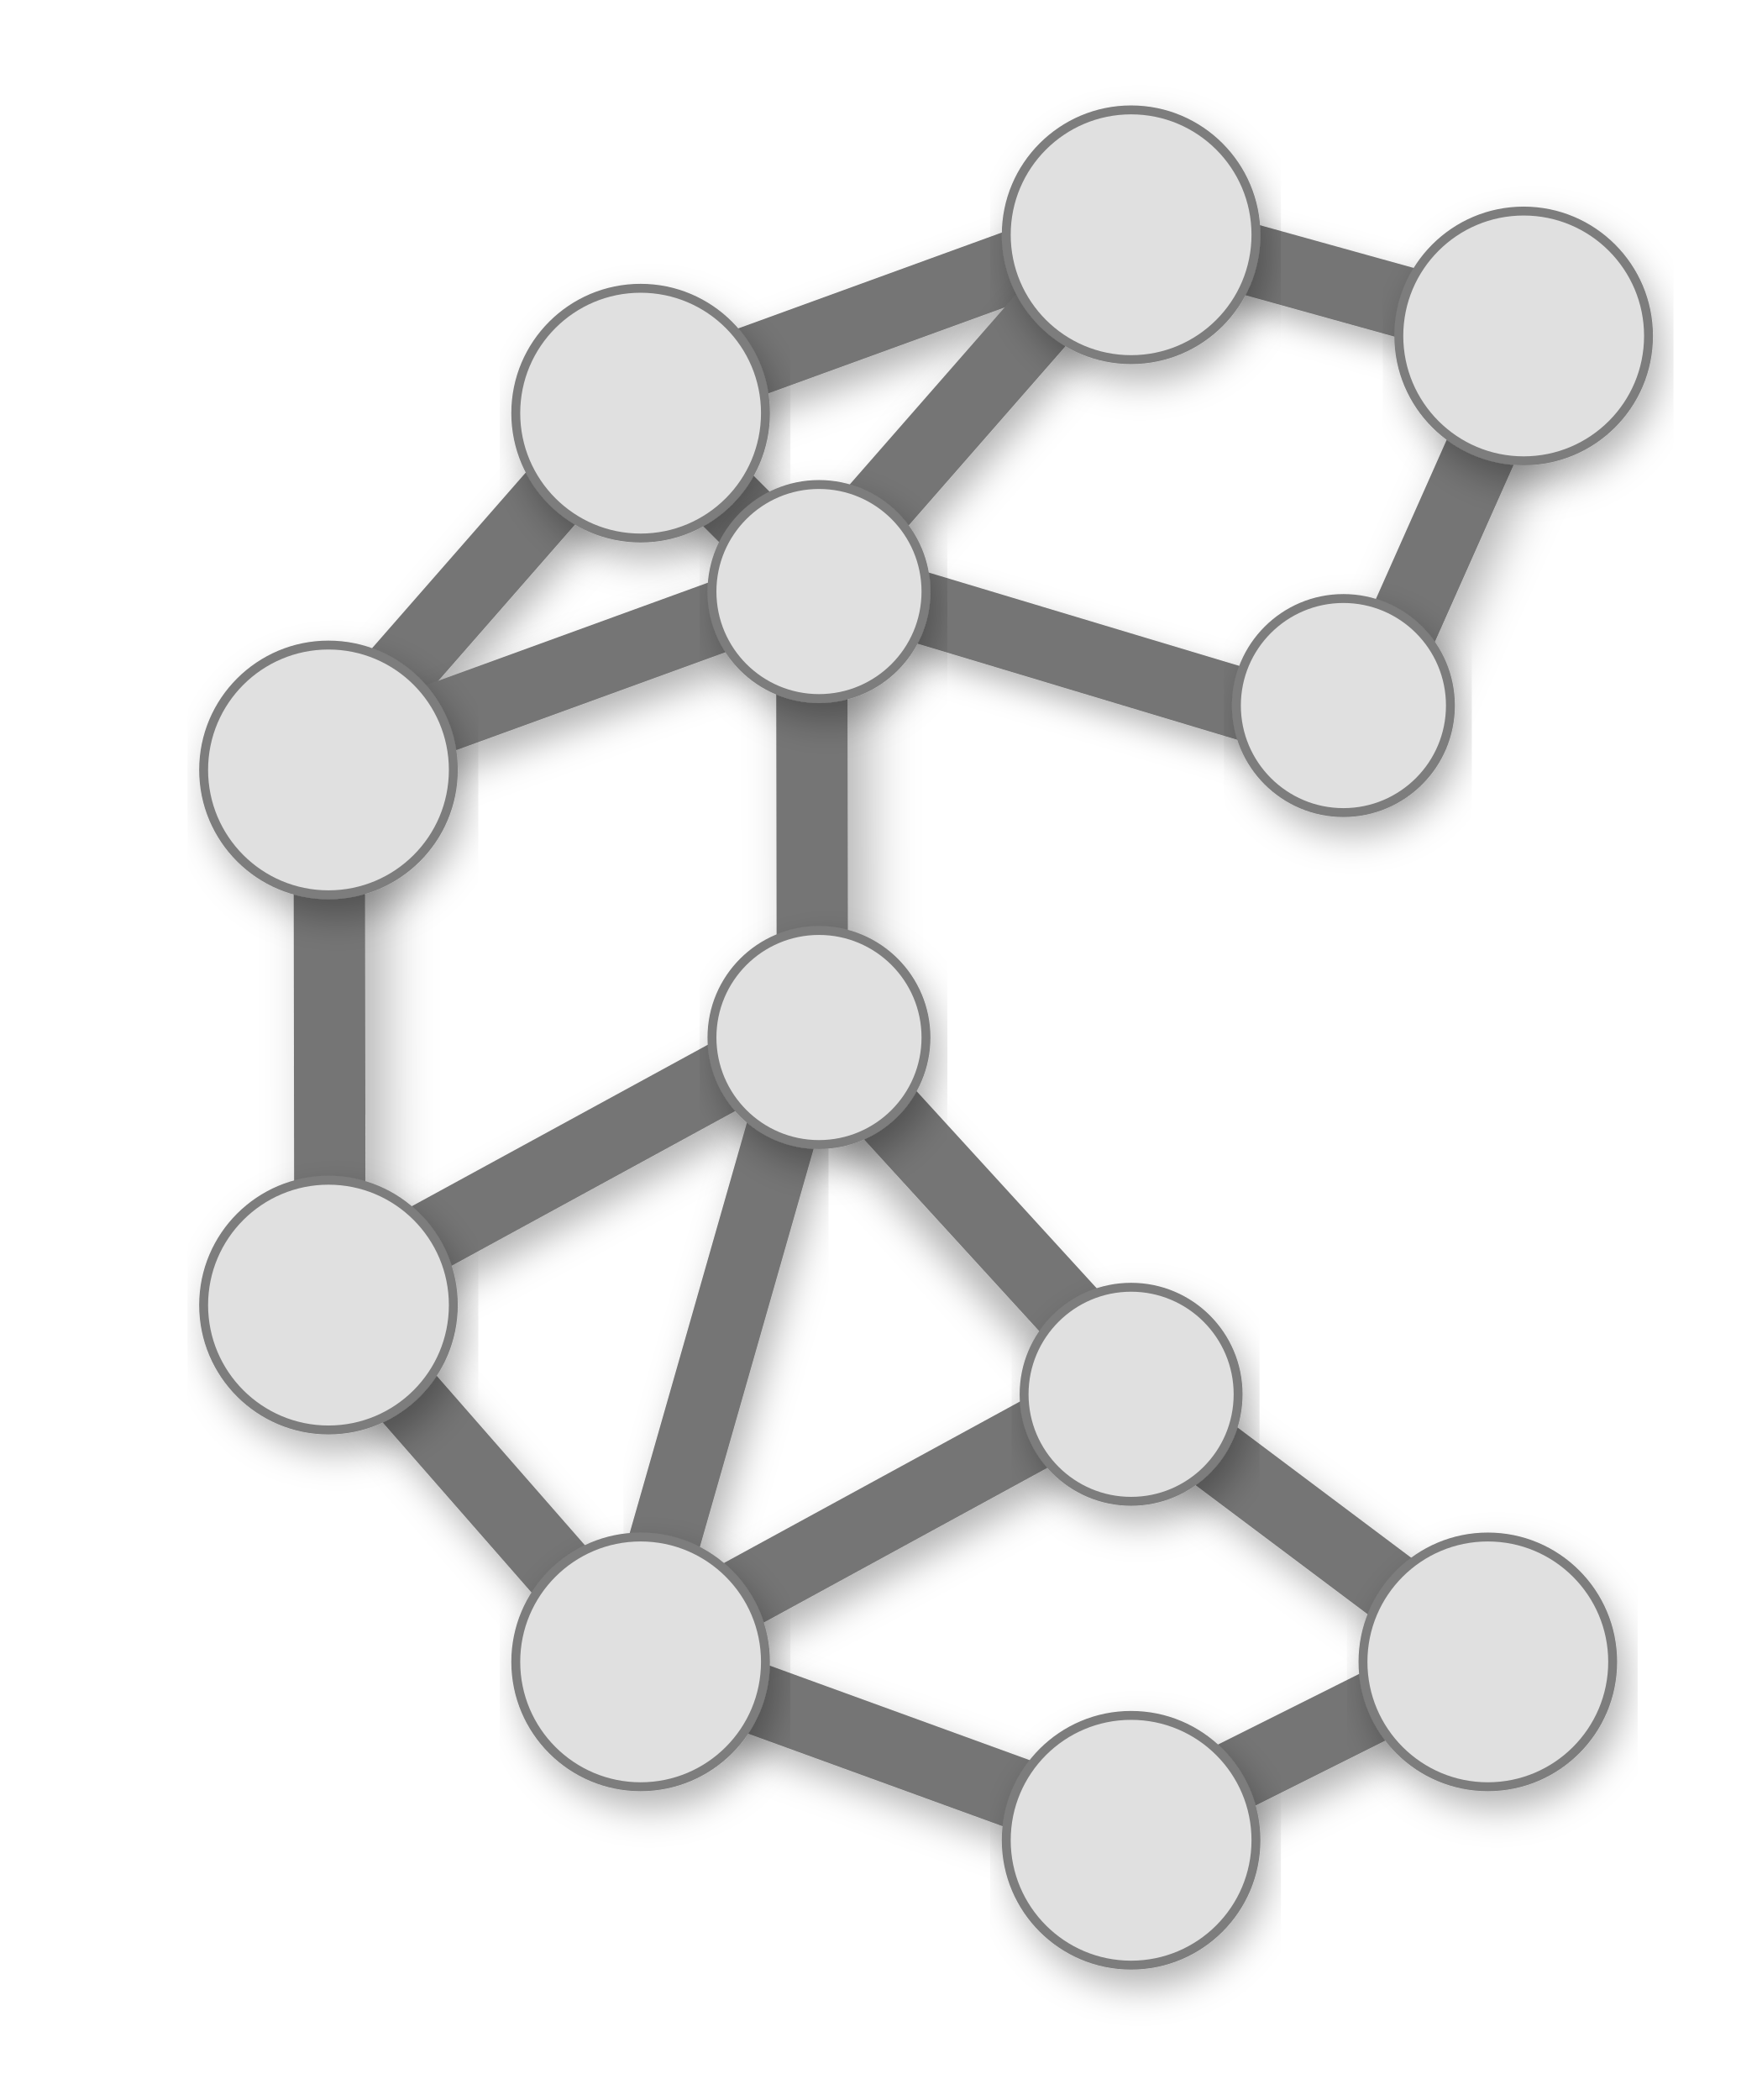
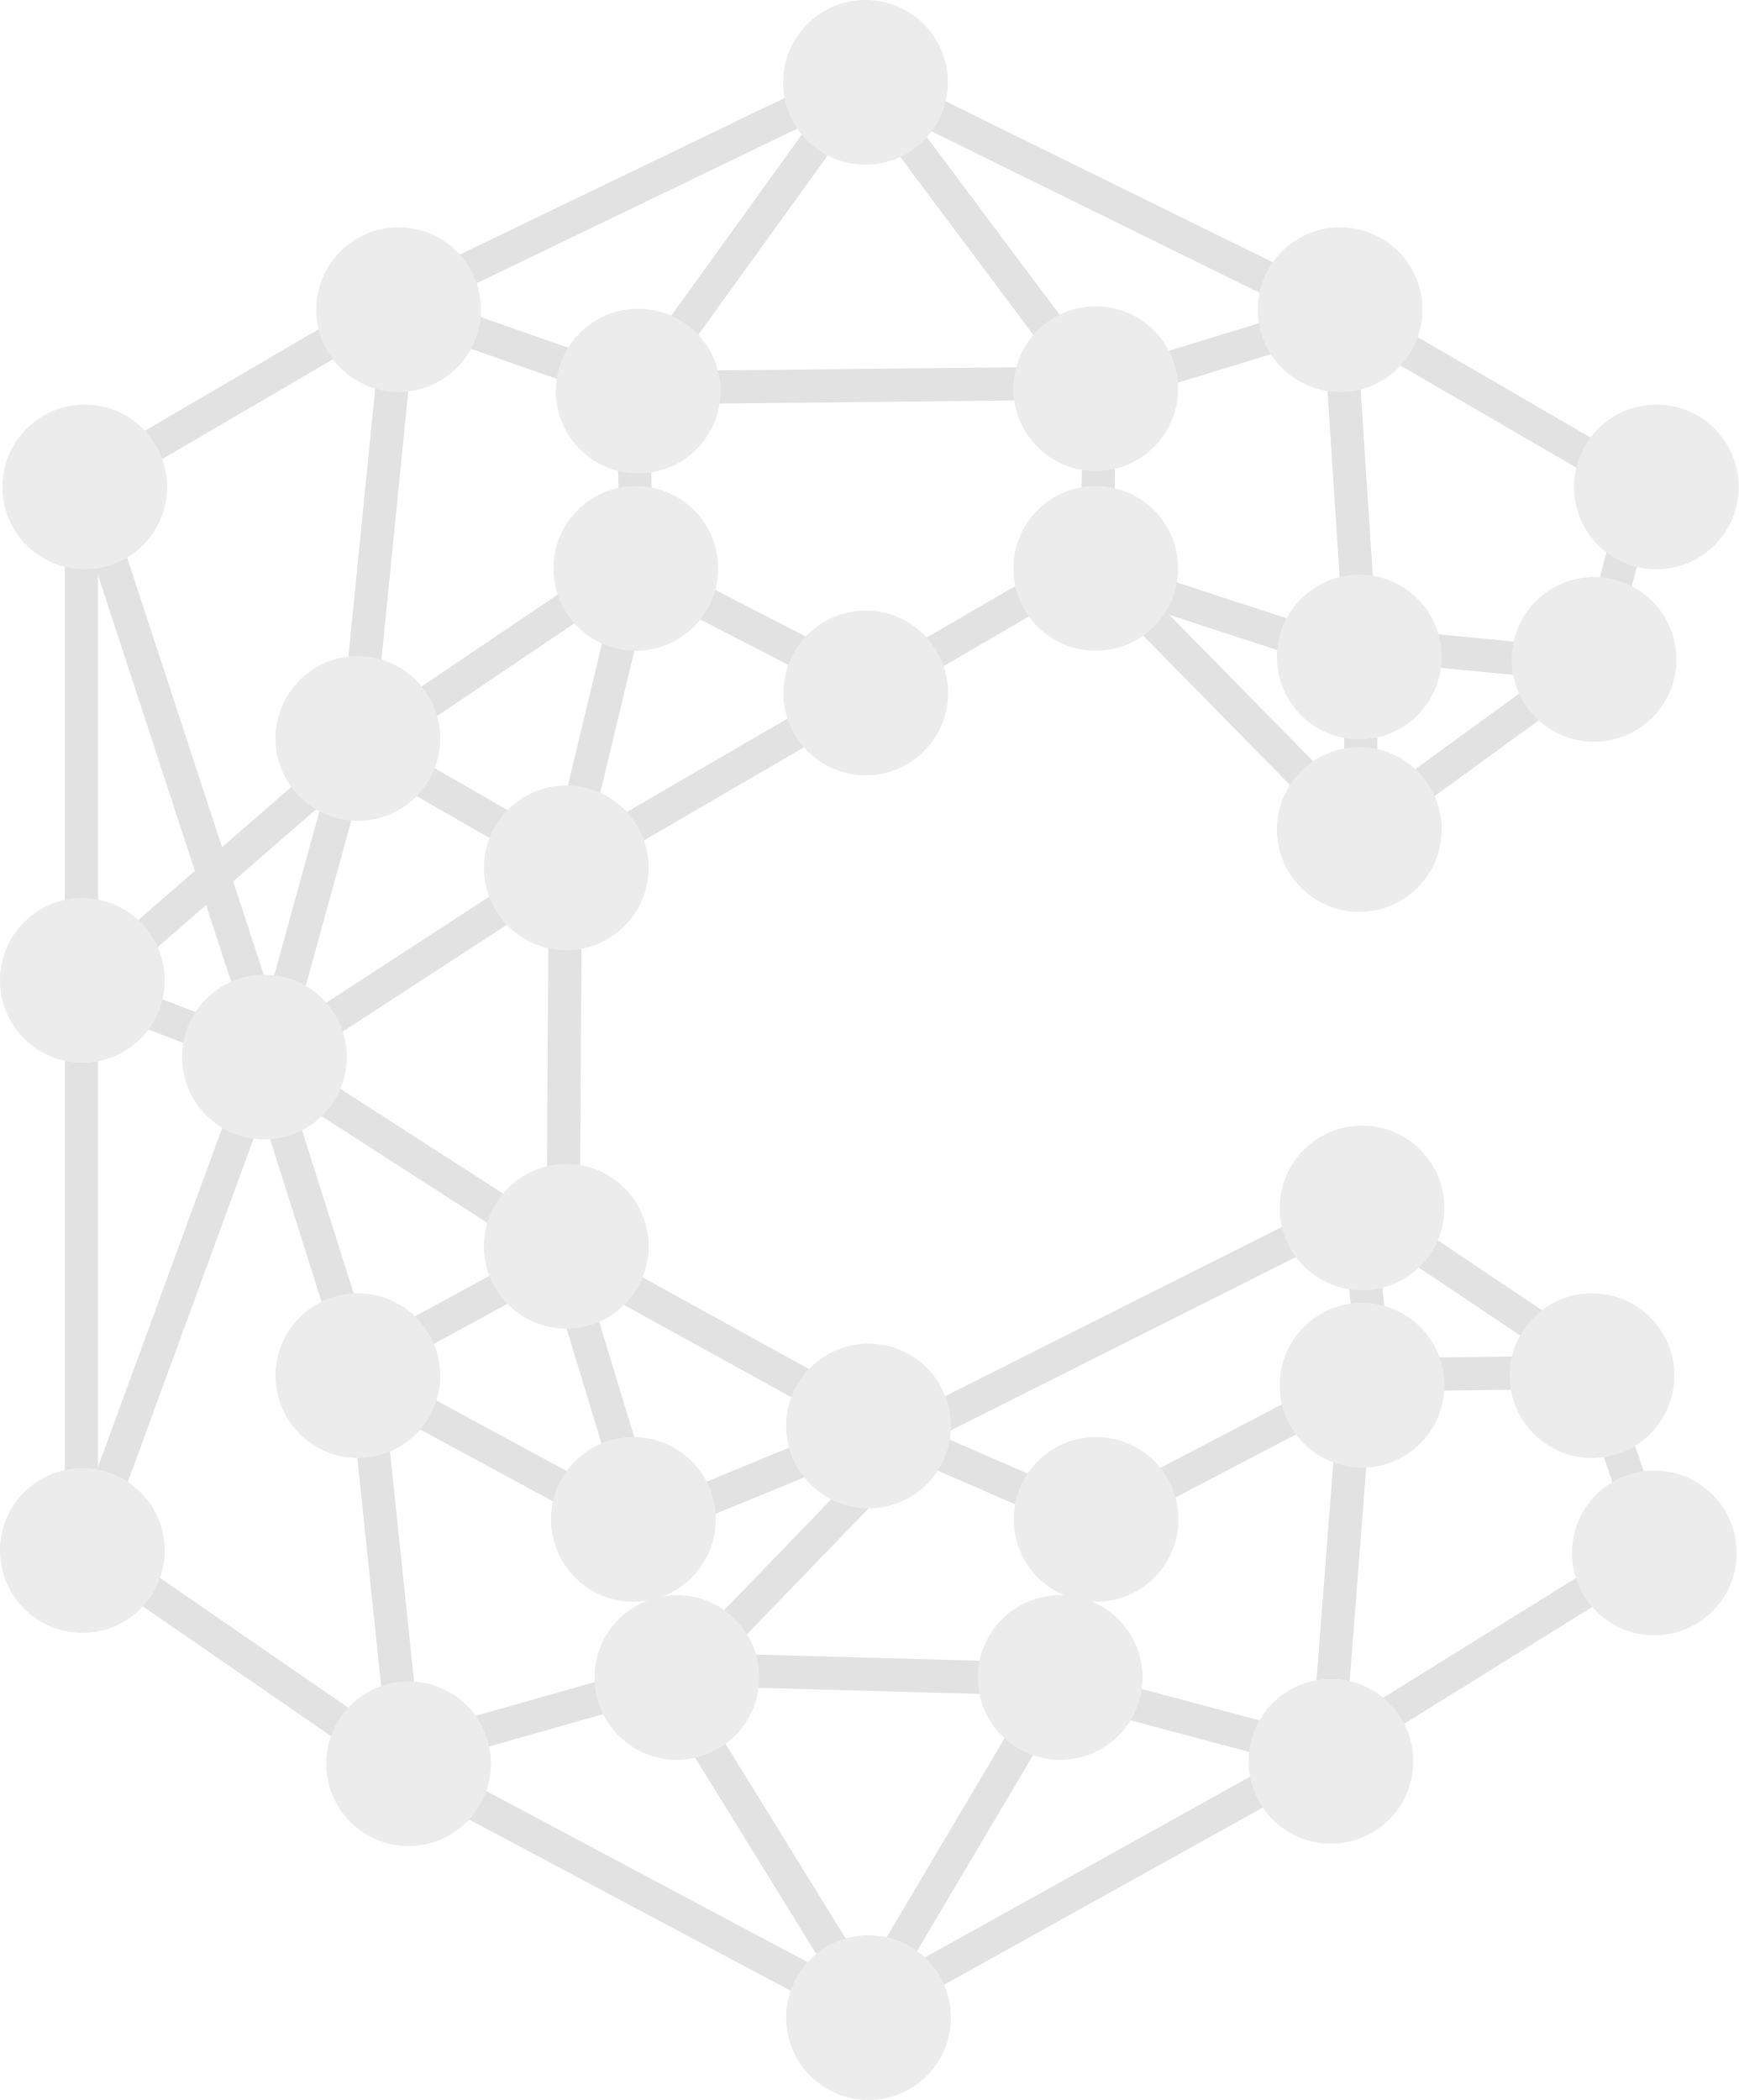
- <svg xmlns="http://www.w3.org/2000/svg" width="354.471" height="423.792" viewBox="0 0 354.471 423.792" version="1.1" id="svg35">
-   <defs id="defs7">
-     <linearGradient id="bondGrad" x1="0" y1="0" x2="1" y2="1">
-       <stop offset="0%" style="stop-color:#4a90d9;stop-opacity:1" id="stop1" />
-       <stop offset="100%" style="stop-color:#7c4dff;stop-opacity:1" id="stop2" />
-     </linearGradient>
-     <radialGradient id="atomBlue" cx="0.3" cy="0.3" r="0.7">
-       <stop offset="0%" style="stop-color:#81d4fa;stop-opacity:1" id="stop3" />
-       <stop offset="100%" style="stop-color:#0277bd;stop-opacity:1" id="stop4" />
-     </radialGradient>
-     <radialGradient id="atomPurple" cx="0.3" cy="0.3" r="0.7">
-       <stop offset="0%" style="stop-color:#b388ff;stop-opacity:1" id="stop5" />
-       <stop offset="100%" style="stop-color:#651fff;stop-opacity:1" id="stop6" />
-     </radialGradient>
-     <filter id="shadow" y="-0.44" height="1.98" x="-inf" width="inf">
-       <feGaussianBlur in="SourceAlpha" stdDeviation="4" id="feGaussianBlur6" />
-       <feOffset dx="2" dy="4" result="offsetblur" id="feOffset6" />
-       <feComponentTransfer id="feComponentTransfer6">
-         <feFuncA type="linear" slope="0.3" id="feFuncA6" />
-       </feComponentTransfer>
-       <feMerge id="feMerge7">
-         <feMergeNode id="feMergeNode6" />
-         <feMergeNode in="SourceGraphic" id="feMergeNode7" />
-       </feMerge>
-     </filter>
-   </defs>
-   <line x1="140" y1="-100" x2="60" y2="-40" id="line94" style="stroke:#757575;stroke-width:16;stroke-linecap:round;stroke-linejoin:round;stroke-opacity:1;filter:url(#shadow)" transform="matrix(0.08711399,0.8957741,-0.8957741,0.08711399,126.8662,161.9274)" />
-   <line x1="140" y1="-100" x2="60" y2="-40" id="line92" style="stroke:#757575;stroke-width:16;stroke-linecap:round;stroke-linejoin:round;stroke-opacity:1;filter:url(#shadow)" transform="matrix(0.5389693,-0.7207719,0.7207719,0.5389693,160.4705,278.5961)" />
-   <line x1="140" y1="-100" x2="60" y2="-40" id="line93" style="stroke:#757575;stroke-width:16;stroke-linecap:round;stroke-linejoin:round;stroke-opacity:1;filter:url(#shadow)" transform="matrix(0.5389693,-0.7207719,0.7207719,0.5389693,63.07917,320.3352)" />
-   <line x1="60" y1="-140" x2="140" y2="-100" id="line7" style="stroke:#757575;stroke-width:16;stroke-linecap:round;stroke-linejoin:round;stroke-opacity:1;filter:url(#shadow)" transform="matrix(0.8833665,-0.1722313,0.1722313,0.8833665,198.0708,179.3236)" />
-   <line x1="-50" y1="-100" x2="60" y2="-140" id="line8" style="stroke:#757575;stroke-width:16;stroke-linecap:round;stroke-linejoin:round;stroke-opacity:1;filter:url(#shadow)" transform="matrix(0.9,0,0,0.9,172.6301,171.7064)" />
-   <line x1="-120" y1="-20" x2="-50" y2="-100" id="line9" style="stroke:#757575;stroke-width:16;stroke-linecap:round;stroke-linejoin:round;stroke-opacity:1;filter:url(#shadow)" transform="matrix(0.9,0,0,0.9,172.6301,171.7064)" />
-   <line x1="-50" y1="180" x2="-120" y2="100" id="line11" style="stroke:#757575;stroke-width:16;stroke-linecap:round;stroke-linejoin:round;stroke-opacity:1;filter:url(#shadow)" transform="matrix(0.9,0,0,0.9,172.6301,171.7064)" />
-   <line x1="60" y1="220" x2="-50" y2="180" id="line12" style="stroke:#757575;stroke-width:16;stroke-linecap:round;stroke-linejoin:round;stroke-opacity:1;filter:url(#shadow)" transform="matrix(0.9,0,0,0.9,172.6301,171.7064)" />
-   <line x1="140" y1="180" x2="60" y2="220" id="line13" style="stroke:#757575;stroke-width:16;stroke-linecap:round;stroke-linejoin:round;stroke-opacity:1;filter:url(#shadow)" transform="matrix(0.9,0,0,0.9,172.6301,171.7064)" />
-   <line x1="140" y1="-100" x2="60" y2="-40" id="line14" style="stroke:#757575;stroke-width:16;stroke-linecap:round;stroke-linejoin:round;stroke-opacity:1;filter:url(#shadow)" transform="matrix(0.7860465,-0.4383274,0.4383274,0.7860465,241.4676,211.186)" />
-   <line x1="60" y1="-140" x2="-10" y2="-60" id="line15" style="stroke:#757575;stroke-width:16;stroke-linecap:round;stroke-linejoin:round;stroke-opacity:1;filter:url(#shadow)" transform="matrix(0.9,0,0,0.9,172.6301,171.7064)" />
-   <line x1="-50" y1="-100" x2="-10" y2="-60" id="line16" style="stroke:#757575;stroke-width:16;stroke-linecap:round;stroke-linejoin:round;stroke-opacity:1;filter:url(#shadow)" transform="matrix(0.9,0,0,0.9,172.6301,171.7064)" />
-   <line x1="-120" y1="-20" x2="-10" y2="-60" id="line17" style="stroke:#757575;stroke-width:16;stroke-linecap:round;stroke-linejoin:round;stroke-opacity:1;filter:url(#shadow)" transform="matrix(0.9,0,0,0.9,172.6301,171.7064)" />
-   <line x1="-10" y1="-60" x2="-10" y2="40" id="line18" style="stroke:#757575;stroke-width:16;stroke-linecap:round;stroke-linejoin:round;stroke-opacity:1;filter:url(#shadow)" transform="matrix(0.9,0,0,0.9,172.6301,171.7064)" />
-   <line x1="-120" y1="100" x2="-10" y2="40" id="line19" style="stroke:#757575;stroke-width:16;stroke-linecap:round;stroke-linejoin:round;stroke-opacity:1;filter:url(#shadow)" transform="matrix(0.9,0,0,0.9,172.6301,171.7064)" />
-   <line x1="-50" y1="180" x2="-10" y2="40" id="line20" style="stroke:#757575;stroke-width:16;stroke-linecap:round;stroke-linejoin:round;stroke-opacity:1;filter:url(#shadow)" transform="matrix(0.9,0,0,0.9,172.6301,171.7064)" />
-   <line x1="60" y1="220" x2="60" y2="120" id="line21" style="stroke:#757575;stroke-width:16;stroke-linecap:round;stroke-linejoin:round;stroke-opacity:1;filter:url(#shadow)" transform="matrix(0.9,0,0,0.9,172.6301,171.7064)" />
-   <line x1="-50" y1="180" x2="60" y2="120" id="line22" style="stroke:#757575;stroke-width:16;stroke-linecap:round;stroke-linejoin:round;stroke-opacity:1;filter:url(#shadow)" transform="matrix(0.9,0,0,0.9,172.6301,171.7064)" />
-   <line x1="140" y1="180" x2="60" y2="120" id="line23" style="stroke:#757575;stroke-width:16;stroke-linecap:round;stroke-linejoin:round;stroke-opacity:1;filter:url(#shadow)" transform="matrix(0.9,0,0,0.9,172.6301,171.7064)" />
-   <circle cx="140" cy="-100" r="28" fill="url(#atomPurple)" id="circle23" style="fill:#e0e0e0;fill-opacity:1;stroke:#7d7d7d;stroke-width:2;stroke-opacity:1;filter:url(#shadow)" transform="matrix(0.9,0,0,0.9,181.5344,157.7934)" />
-   <circle cx="60" cy="-140" r="28" fill="url(#atomBlue)" id="circle24" style="fill:#e0e0e0;fill-opacity:1;stroke:#7d7d7d;stroke-width:2;stroke-opacity:1;filter:url(#shadow)" transform="matrix(0.9,0,0,0.9,174.2996,173.376)" />
-   <circle cx="-50" cy="-100" r="28" fill="url(#atomPurple)" id="circle25" style="fill:#e0e0e0;fill-opacity:1;stroke:#7d7d7d;stroke-width:2;stroke-opacity:1;filter:url(#shadow)" transform="matrix(0.9,0,0,0.9,174.2996,173.376)" />
-   <circle cx="-120" cy="-20" r="28" fill="url(#atomBlue)" id="circle26" style="fill:#e0e0e0;fill-opacity:1;stroke:#7d7d7d;stroke-width:2;stroke-opacity:1;filter:url(#shadow)" transform="matrix(0.9,0,0,0.9,174.2996,173.376)" />
-   <circle cx="-120" cy="100" r="28" fill="url(#atomPurple)" id="circle27" style="fill:#e0e0e0;fill-opacity:1;stroke:#7d7d7d;stroke-width:2;stroke-opacity:1;filter:url(#shadow)" transform="matrix(0.9,0,0,0.9,174.2996,173.376)" />
-   <circle cx="-50" cy="180" r="28" fill="url(#atomBlue)" id="circle28" style="fill:#e0e0e0;fill-opacity:1;stroke:#7d7d7d;stroke-width:2;stroke-opacity:1;filter:url(#shadow)" transform="matrix(0.9,0,0,0.9,174.2996,173.376)" />
-   <circle cx="60" cy="220" r="28" fill="url(#atomPurple)" id="circle29" style="fill:#e0e0e0;fill-opacity:1;stroke:#7d7d7d;stroke-width:2;stroke-opacity:1;filter:url(#shadow)" transform="matrix(0.9,0,0,0.9,174.2996,173.376)" />
-   <circle cx="140" cy="180" r="28" fill="url(#atomBlue)" id="circle30" style="fill:#e0e0e0;fill-opacity:1;stroke:#7d7d7d;stroke-width:2;stroke-opacity:1;filter:url(#shadow)" transform="matrix(0.9,0,0,0.9,174.2996,173.376)" />
-   <line x1="60" y1="-140" x2="140" y2="-100" id="line91" style="stroke:#757575;stroke-width:16;stroke-linecap:round;stroke-linejoin:round;stroke-opacity:1;filter:url(#shadow)" transform="matrix(0.8867729,-0.1537327,0.1537327,0.8867729,153.1367,255.6406)" />
-   <circle cx="60" cy="-40" r="24" fill="url(#atomBlue)" id="circle31" style="fill:#e0e0e0;fill-opacity:1;stroke:#7d7d7d;stroke-width:2;stroke-opacity:1;filter:url(#shadow)" transform="matrix(0.9,0,0,0.9,217.1518,178.3847)" />
-   <circle cx="-10" cy="-60" r="24" fill="url(#atomPurple)" id="circle32" style="fill:#e0e0e0;fill-opacity:1;stroke:#7d7d7d;stroke-width:2;stroke-opacity:1;filter:url(#shadow)" transform="matrix(0.9,0,0,0.9,174.2996,173.376)" />
-   <circle cx="-10" cy="40" r="24" fill="url(#atomBlue)" id="circle33" style="fill:#e0e0e0;fill-opacity:1;stroke:#7d7d7d;stroke-width:2;stroke-opacity:1;filter:url(#shadow)" transform="matrix(0.9,0,0,0.9,174.2996,173.376)" />
-   <circle cx="60" cy="120" r="24" fill="url(#atomPurple)" id="circle34" style="fill:#e0e0e0;fill-opacity:1;stroke:#7d7d7d;stroke-width:2;stroke-opacity:1;filter:url(#shadow)" transform="matrix(0.9,0,0,0.9,174.2996,173.376)" />
+ <svg xmlns="http://www.w3.org/2000/svg" width="208.075mm" height="251.338mm" viewBox="0 0 208.075 251.338" version="1.1" id="svg1">
+   <defs id="defs1" />
+   <g id="layer1" transform="translate(-14.55208,82.78633)">
+     <g id="g2" style="stroke:#e2e2e2;stroke-opacity:1">
+       <path style="fill:none;stroke:#e2e2e2;stroke-width:3.969;stroke-dasharray:none;stroke-opacity:1" d="M 116.618,89.492 90.815,100.1 55.837,81.178" id="path36" />
+       <path style="fill:none;stroke:#e2e2e2;stroke-width:3.969;stroke-dasharray:none;stroke-opacity:1" d="m 146.148,-36.656 -0.287,19.782 v 0" id="path51" />
+       <path style="fill:none;stroke:#e2e2e2;stroke-width:3.969;stroke-dasharray:none;stroke-opacity:1" d="m 141.274,118.163 -22.076,37.271 h 0.287" id="path46" />
+       <path style="fill:none;stroke:#e2e2e2;stroke-width:3.969;stroke-dasharray:none;stroke-opacity:1" d="m 177.112,63.403 2.007,18.349 24.083,-0.287" id="path48" />
+       <path style="fill:none;stroke:#e2e2e2;stroke-width:3.969;stroke-dasharray:none;stroke-opacity:1" d="M 202.342,78.598 177.112,61.682 c -57.054,28.67 -57.054,28.67 -57.054,28.67" id="path35" />
+       <path style="fill:none;stroke:#e2e2e2;stroke-width:3.969;stroke-dasharray:none;stroke-opacity:1" d="m 119.198,87.772 26.377,11.468 31.251,-16.342 -3.44,44.439 -34.404,-9.174 -41.858,-1.147 24.083,-24.943" id="path47" />
+       <path style="fill:none;stroke:#e2e2e2;stroke-width:3.969;stroke-dasharray:none;stroke-opacity:1" d="m 175.392,-45.257 35.551,20.643 v 0 0 c -5.447,20.643 -5.447,20.643 -5.447,20.643 L 177.112,16.67 v 0 l -31.824,-32.397 v 0 0 L 82.214,20.971 46.089,44.48 v 0 l -21.216,57.914 37.845,26.09 57.054,30.39" id="path33" />
+       <path style="fill:none;stroke:#e2e2e2;stroke-width:3.969;stroke-dasharray:none;stroke-opacity:1" d="m 121.205,156.007 51.033,-28.383 v 0 l 40.138,-24.943 v 0 l -7.168,-20.929" id="path34" />
+       <path style="fill:none;stroke:#e2e2e2;stroke-width:3.969;stroke-dasharray:none;stroke-opacity:1" d="M 56.697,78.024 46.089,44.48 v 0" id="path37" />
+       <path style="fill:none;stroke:#e2e2e2;stroke-width:3.969;stroke-dasharray:none;stroke-opacity:1" d="m 26.02,35.879 18.636,7.168 v 0 l 37.845,24.37 33.257,18.349" id="path44" />
+       <path style="fill:none;stroke:#e2e2e2;stroke-width:3.969;stroke-dasharray:none;stroke-opacity:1" d="M 81.354,67.703 58.131,80.318 v 0 l 0.287,2.867 4.587,43.865 31.251,-8.888 v 0 l 22.649,36.698" id="path45" />
+       <path style="fill:none;stroke:#e2e2e2;stroke-width:3.969;stroke-dasharray:none;stroke-opacity:1" d="m 146.722,-36.37 28.097,-8.601 2.58,39.565 V 16.097" id="path40" />
+       <path style="fill:none;stroke:#e2e2e2;stroke-width:3.969;stroke-dasharray:none;stroke-opacity:1" d="m 204.922,-3.112 v 0 l -26.663,-2.58 -4.014,0.86 -28.097,-9.174" id="path41" />
+       <path style="fill:none;stroke:#e2e2e2;stroke-width:3.969;stroke-dasharray:none;stroke-opacity:1" d="M 58.704,6.922 79.633,18.964" id="path50" />
+       <path style="fill:none;stroke:#e2e2e2;stroke-width:3.969;stroke-dasharray:none;stroke-opacity:1" d="M 117.865,-0.819 90.055,-15.154 58.231,6.349 27.267,33.299" id="path42" />
+       <path style="fill:none;stroke:#e2e2e2;stroke-width:3.969;stroke-dasharray:none;stroke-opacity:1" d="M 25.16,-23.755 46.376,41.04" id="path43" />
+       <path style="fill:none;stroke:#e2e2e2;stroke-width:3.969;stroke-dasharray:none;stroke-opacity:1" d="m 24.3,-25.188 v 125.289 0" id="path38" />
+       <path style="fill:none;stroke:#e2e2e2;stroke-width:3.969;stroke-dasharray:none;stroke-opacity:1" d="M 90.815,97.233 81.927,67.99 82.214,20.971 90.815,-14.867 90.241,-36.37 62.431,-46.118 57.271,5.489 47.236,41.9" id="path49" />
+       <path style="fill:#f1f1f1;stroke:#e2e2e2;stroke-width:3.969;stroke-dasharray:none;stroke-opacity:1" d="m 118.338,-73.068 55.907,27.523 v 0" id="path32" />
+       <path style="fill:none;stroke:#e2e2e2;stroke-width:3.969;stroke-dasharray:none;stroke-opacity:1" d="m 27.454,-26.335 33.831,-19.782 56.48,-27.237 v 0 0 l -26.663,36.985 53.9,-0.573 -27.237,-36.411" id="path39" />
+     </g>
+     <g id="g1" style="fill:#ececec;fill-opacity:1">
+       <circle style="fill:#ececec;fill-opacity:1;stroke:none;stroke-width:0" id="circle2" cx="212.771" cy="-24.507" r="9.856" />
+       <circle style="fill:#ececec;fill-opacity:1;stroke:none;stroke-width:0" id="circle3" cx="177.22" cy="-4.151" r="9.856" />
+       <circle style="fill:#ececec;fill-opacity:1;stroke:none;stroke-width:0" id="circle4" cx="205.317" cy="-3.865" r="9.856" />
+       <circle style="fill:#ececec;fill-opacity:1;stroke:none;stroke-width:0" id="circle5" cx="177.22" cy="16.491" r="9.856" />
+       <circle style="fill:#ececec;fill-opacity:1;stroke:none;stroke-width:0" id="circle6" cx="174.926" cy="-45.723" r="9.856" />
+       <circle style="fill:#ececec;fill-opacity:1;stroke:none;stroke-width:0" id="circle7" cx="145.683" cy="-36.262" r="9.856" />
+       <circle style="fill:#ececec;fill-opacity:1;stroke:none;stroke-width:0" id="circle8" cx="145.683" cy="-14.759" r="9.856" />
+       <circle style="fill:#ececec;fill-opacity:1;stroke:none;stroke-width:0" id="circle9" cx="118.159" cy="0.149" r="9.856" />
+       <circle style="fill:#ececec;fill-opacity:1;stroke:none;stroke-width:0" id="circle10" cx="82.322" cy="21.079" r="9.856" />
+       <circle style="fill:#ececec;fill-opacity:1;stroke:none;stroke-width:0" id="circle11" cx="90.636" cy="-14.759" r="9.856" />
+       <circle style="fill:#ececec;fill-opacity:1;stroke:none;stroke-width:0" id="circle12" cx="90.923" cy="-35.975" r="9.856" />
+       <circle style="fill:#ececec;fill-opacity:1;stroke:none;stroke-width:0" id="circle13" cx="62.252" cy="-45.723" r="9.856" />
+       <circle style="fill:#ececec;fill-opacity:1;stroke:none;stroke-width:0" id="circle14" cx="24.695" cy="-24.507" r="9.856" />
+       <circle style="fill:#ececec;fill-opacity:1;stroke:none;stroke-width:0" id="circle15" cx="57.379" cy="5.597" r="9.856" />
+       <circle style="fill:#ececec;fill-opacity:1;stroke:none;stroke-width:0" id="circle16" cx="24.408" cy="34.554" r="9.856" />
+       <circle style="fill:#ececec;fill-opacity:1;stroke:none;stroke-width:0" id="circle17" cx="46.197" cy="43.728" r="9.856" />
+       <circle style="fill:#ececec;fill-opacity:1;stroke:none;stroke-width:0" id="circle18" cx="24.408" cy="102.789" r="9.856" />
+       <circle style="fill:#ececec;fill-opacity:1;stroke:none;stroke-width:0" id="circle19" cx="57.379" cy="81.859" r="9.856" />
+       <circle style="fill:#ececec;fill-opacity:1;stroke:none;stroke-width:0" id="circle20" cx="82.322" cy="66.377" r="9.856" />
+       <circle style="fill:#ececec;fill-opacity:1;stroke:none;stroke-width:0" id="circle21" cx="90.349" cy="99.061" r="9.856" />
+       <circle style="fill:#ececec;fill-opacity:1;stroke:none;stroke-width:0" id="circle22" cx="95.554" cy="117.984" r="9.856" />
+       <circle style="fill:#ececec;fill-opacity:1;stroke:none;stroke-width:0" id="circle23" cx="63.444" cy="128.305" r="9.856" />
+       <circle style="fill:#ececec;fill-opacity:1;stroke:none;stroke-width:0" id="circle24" cx="118.49" cy="158.695" r="9.856" />
+       <circle style="fill:#ececec;fill-opacity:1;stroke:none;stroke-width:0" id="circle25" cx="118.49" cy="87.88" r="9.856" />
+       <circle style="fill:#ececec;fill-opacity:1;stroke:none;stroke-width:0" id="circle26" cx="177.551" cy="61.79" r="9.856" />
+       <circle style="fill:#ececec;fill-opacity:1;stroke:none;stroke-width:0" id="circle27" cx="205.074" cy="81.859" r="9.856" />
+       <circle style="fill:#ececec;fill-opacity:1;stroke:none;stroke-width:0" id="circle28" cx="212.529" cy="103.075" r="9.856" />
+       <circle style="fill:#ececec;fill-opacity:1;stroke:none;stroke-width:0" id="circle29" cx="173.824" cy="128.018" r="9.856" />
+       <circle style="fill:#ececec;fill-opacity:1;stroke:none;stroke-width:0" id="circle30" cx="177.551" cy="83.006" r="9.856" />
+       <circle style="fill:#ececec;fill-opacity:1;stroke:none;stroke-width:0" id="circle31" cx="145.727" cy="99.061" r="9.856" />
+       <circle style="fill:#ececec;fill-opacity:1;stroke:none;stroke-width:0" id="circle32" cx="141.426" cy="117.984" r="9.856" />
+       <circle style="fill:#ececec;fill-opacity:1;stroke:none;stroke-width:0" id="path2" cx="118.125" cy="-72.931" r="9.856" />
+     </g>
+   </g>
</svg>
